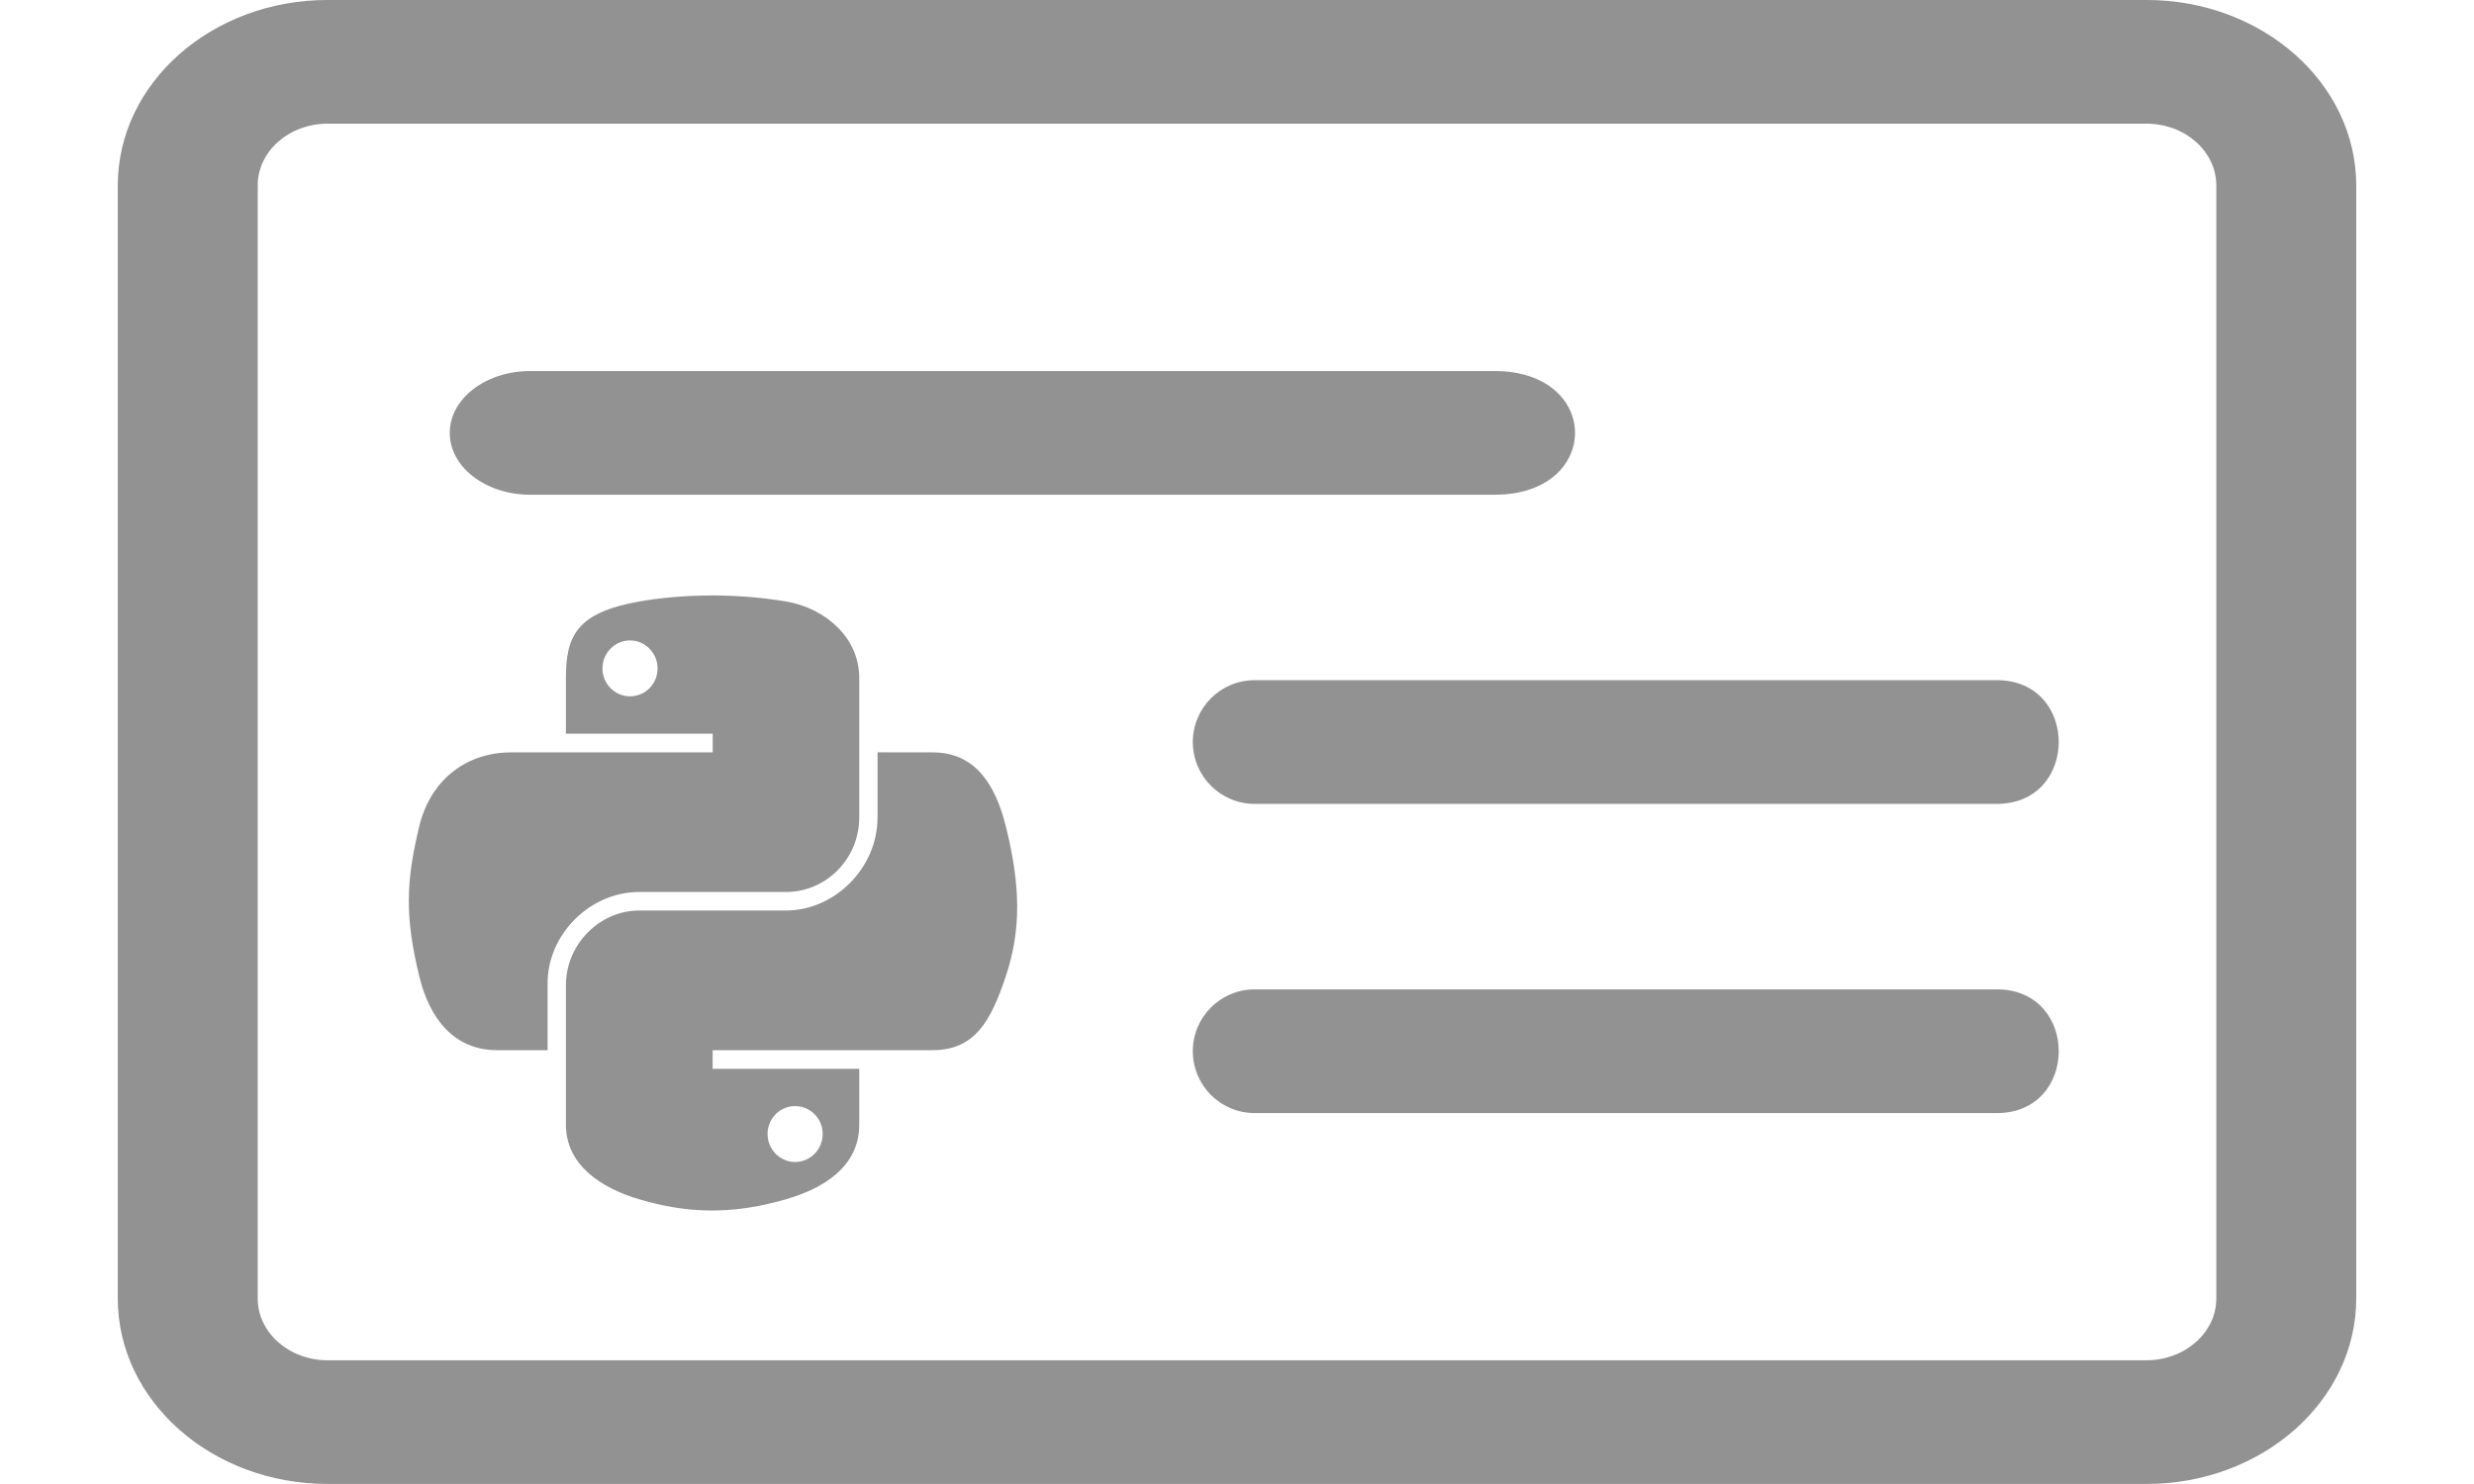
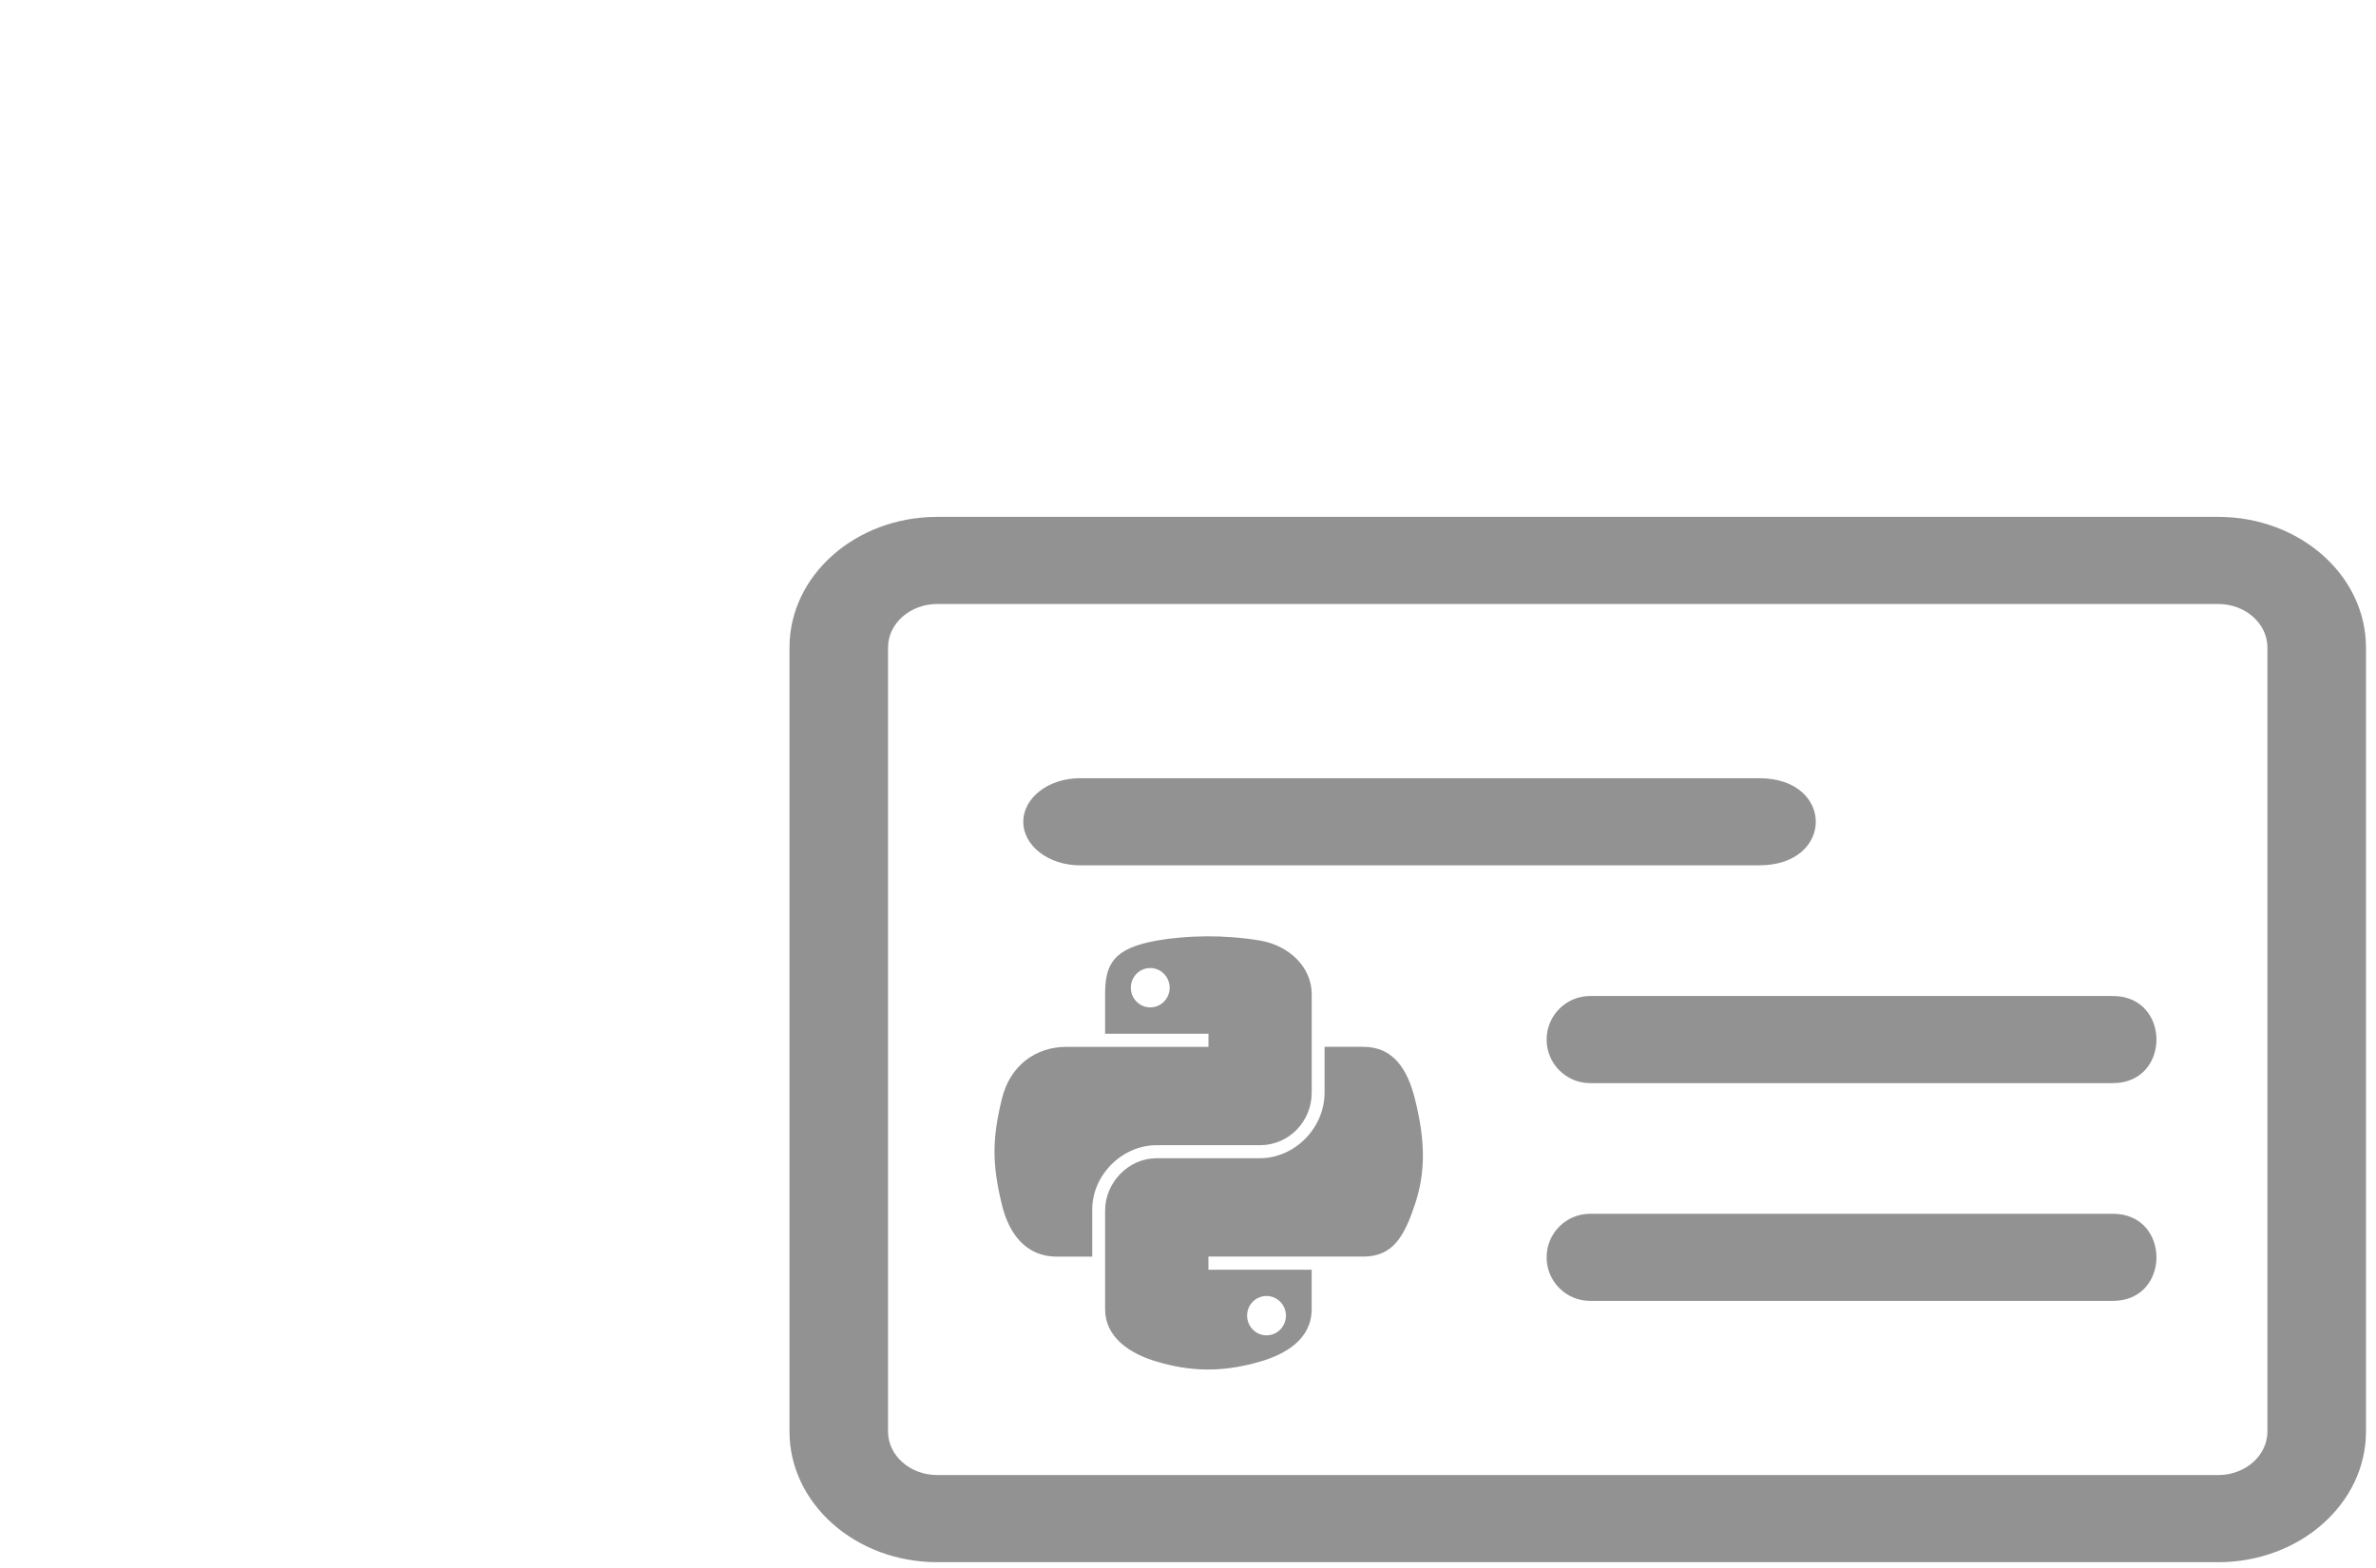
- <svg xmlns="http://www.w3.org/2000/svg" width="20mm" height="12mm" viewBox="0 0 37.288 24.727" version="1.1" id="svg45">
+ <svg xmlns="http://www.w3.org/2000/svg" width="25mm" height="16.5mm" viewBox="0 0 55.932 37.091" version="1.1" id="svg45">
  <defs id="defs42">
    <linearGradient id="linearGradient4689">
      <stop style="stop-color:#5a9fd4;stop-opacity:1;" offset="0" id="stop4691" />
      <stop style="stop-color:#306998;stop-opacity:1;" offset="1" id="stop4693" />
    </linearGradient>
    <linearGradient id="linearGradient4671">
      <stop style="stop-color:#ffd43b;stop-opacity:1;" offset="0" id="stop4673" />
      <stop style="stop-color:#ffe873;stop-opacity:1" offset="1" id="stop4675" />
    </linearGradient>
  </defs>
  <g id="layer1" transform="translate(-86.52591,-88.52255)">
    <g id="g112">
-       <path style="opacity:0.5;fill:#262626;fill-opacity:1;stroke-width:0.091" d="m 96.381,98.445 c -0.418,0.002 -0.817,0.038 -1.168,0.1 -1.034,0.183 -1.222,0.565 -1.222,1.271 v 0.932 h 2.445 v 0.311 H 93.99 93.073 c -0.71,0 -1.333,0.427 -1.527,1.239 -0.224,0.931 -0.234,1.512 0,2.484 0.174,0.724 0.589,1.239 1.299,1.239 h 0.841 v -1.117 c 0,-0.807 0.698,-1.519 1.527,-1.519 h 2.442 c 0.68,0 1.222,-0.56 1.222,-1.242 v -2.328 c 0,-0.663 -0.559,-1.16 -1.222,-1.271 -0.42,-0.07 -0.856,-0.102 -1.274,-0.1 z m -1.322,0.749 c 0.253,0 0.459,0.21 0.459,0.467 0,0.257 -0.206,0.464 -0.459,0.464 -0.253,0 -0.459,-0.208 -0.459,-0.464 0,-0.258 0.205,-0.467 0.459,-0.467 z" id="path1948" />
-       <path style="opacity:0.5;fill:#262626;fill-opacity:1;stroke-width:0.091" d="m 99.182,101.058 v 1.086 c 0,0.842 -0.714,1.55 -1.527,1.55 h -2.442 c -0.669,0 -1.222,0.572 -1.222,1.242 v 2.328 c 0,0.662 0.576,1.052 1.222,1.242 0.774,0.228 1.516,0.269 2.442,0 0.615,-0.178 1.222,-0.537 1.222,-1.242 v -0.932 h -2.442 v -0.311 h 2.442 1.222 c 0.71,0 0.975,-0.496 1.222,-1.239 0.255,-0.766 0.244,-1.502 0,-2.484 -0.176,-0.707 -0.511,-1.239 -1.222,-1.239 z m -1.373,5.895 c 0.253,0 0.459,0.208 0.459,0.464 0,0.258 -0.205,0.467 -0.459,0.467 -0.253,0 -0.459,-0.21 -0.459,-0.467 0,-0.257 0.206,-0.464 0.459,-0.464 z" id="path1950" />
-       <path d="m 120.318,90.583 a 1.165,1.03 0 0 1 1.165,1.03 v 18.545 a 1.165,1.03 0 0 1 -1.165,1.03 H 90.022 a 1.165,1.03 0 0 1 -1.165,-1.03 V 91.613 a 1.165,1.03 0 0 1 1.165,-1.03 z m -30.296,-2.061 a 3.496,3.091 0 0 0 -3.496,3.091 v 18.545 a 3.496,3.091 0 0 0 3.496,3.091 h 30.296 a 3.496,3.091 0 0 0 3.496,-3.091 V 91.613 a 3.496,3.091 0 0 0 -3.496,-3.091 z" id="path2" style="opacity:0.5;fill:#262626;fill-opacity:1;stroke-width:1.66;stroke-miterlimit:4;stroke-dasharray:none" />
-       <path d="m 104.434,106.038 c 1e-5,-0.569 0.461,-1.03 1.03,-1.03 h 12.364 c 1.374,0 1.374,2.061 0,2.061 h -12.364 c -0.569,0 -1.03,-0.461 -1.03,-1.03 z" id="path4" style="opacity:0.5;fill:#262626;fill-opacity:1;stroke-width:1.461;stroke-miterlimit:4;stroke-dasharray:none" />
-       <path d="m 104.434,100.886 c 1e-5,-0.569 0.461,-1.03 1.03,-1.03 h 12.364 c 1.374,0 1.374,2.061 0,2.061 h -12.364 c -0.569,0 -1.03,-0.461 -1.03,-1.03 z" id="path4-89" style="opacity:0.5;fill:#262626;fill-opacity:1;stroke-width:1.461;stroke-miterlimit:4;stroke-dasharray:none" />
-       <path d="m 92.056,95.735 c 5e-6,-0.569 0.599,-1.03 1.339,-1.03 h 16.067 c 1.785,0 1.785,2.061 0,2.061 H 93.395 c -0.739,0 -1.339,-0.461 -1.339,-1.03 z" id="path4-8" style="opacity:0.5;fill:#262626;fill-opacity:1;stroke-width:1.665;stroke-miterlimit:4;stroke-dasharray:none" />
+       <path style="opacity:0.5;fill:#262626;fill-opacity:1;stroke-width:0.091" d="m 114.921,110.672 c -0.418,0.002 -0.817,0.038 -1.168,0.1 -1.034,0.183 -1.222,0.565 -1.222,1.271 v 0.932 h 2.445 v 0.311 h -2.445 -0.917 c -0.71,0 -1.333,0.427 -1.527,1.239 -0.224,0.931 -0.234,1.512 0,2.484 0.174,0.724 0.589,1.239 1.299,1.239 h 0.841 v -1.117 c 0,-0.807 0.698,-1.519 1.527,-1.519 h 2.442 c 0.68,0 1.222,-0.56 1.222,-1.242 v -2.328 c 0,-0.662 -0.559,-1.16 -1.222,-1.271 -0.42,-0.07 -0.856,-0.102 -1.274,-0.1 z m -1.322,0.749 c 0.253,0 0.459,0.21 0.459,0.467 0,0.257 -0.206,0.464 -0.459,0.464 -0.253,0 -0.459,-0.208 -0.459,-0.464 0,-0.258 0.205,-0.467 0.459,-0.467 z" id="path1948" />
+       <path style="opacity:0.5;fill:#262626;fill-opacity:1;stroke-width:0.091" d="m 117.722,113.284 v 1.086 c 0,0.842 -0.714,1.55 -1.527,1.55 h -2.442 c -0.669,0 -1.222,0.572 -1.222,1.242 v 2.328 c 0,0.662 0.576,1.052 1.222,1.242 0.774,0.228 1.516,0.269 2.442,0 0.615,-0.178 1.222,-0.537 1.222,-1.242 v -0.932 h -2.442 v -0.311 h 2.442 1.222 c 0.71,0 0.975,-0.496 1.222,-1.239 0.255,-0.766 0.244,-1.502 0,-2.484 -0.176,-0.707 -0.511,-1.239 -1.222,-1.239 z m -1.373,5.895 c 0.253,0 0.459,0.208 0.459,0.464 0,0.258 -0.205,0.467 -0.459,0.467 -0.253,0 -0.459,-0.21 -0.459,-0.467 0,-0.257 0.206,-0.464 0.459,-0.464 z" id="path1950" />
+       <path d="m 138.858,102.81 a 1.165,1.03 0 0 1 1.165,1.03 v 18.545 a 1.165,1.03 0 0 1 -1.165,1.03 h -30.296 a 1.165,1.03 0 0 1 -1.165,-1.03 V 103.84 a 1.165,1.03 0 0 1 1.165,-1.03 z m -30.296,-2.061 a 3.496,3.091 0 0 0 -3.496,3.091 v 18.545 a 3.496,3.091 0 0 0 3.496,3.091 h 30.296 a 3.496,3.091 0 0 0 3.496,-3.091 V 103.84 a 3.496,3.091 0 0 0 -3.496,-3.091 z" id="path2" style="opacity:0.5;fill:#262626;fill-opacity:1;stroke-width:1.66;stroke-miterlimit:4;stroke-dasharray:none" />
+       <path d="m 122.974,118.264 c 1e-5,-0.569 0.461,-1.03 1.03,-1.03 h 12.364 c 1.374,0 1.374,2.061 0,2.061 h -12.364 c -0.569,0 -1.03,-0.461 -1.03,-1.03 z" id="path4" style="opacity:0.5;fill:#262626;fill-opacity:1;stroke-width:1.461;stroke-miterlimit:4;stroke-dasharray:none" />
+       <path d="m 122.974,113.113 c 1e-5,-0.569 0.461,-1.03 1.03,-1.03 h 12.364 c 1.374,0 1.374,2.061 0,2.061 h -12.364 c -0.569,0 -1.03,-0.461 -1.03,-1.03 z" id="path4-89" style="opacity:0.5;fill:#262626;fill-opacity:1;stroke-width:1.461;stroke-miterlimit:4;stroke-dasharray:none" />
+       <path d="m 110.596,107.961 c 0,-0.569 0.599,-1.03 1.339,-1.03 h 16.067 c 1.785,0 1.785,2.061 0,2.061 h -16.067 c -0.739,0 -1.339,-0.461 -1.339,-1.03 z" id="path4-8" style="opacity:0.5;fill:#262626;fill-opacity:1;stroke-width:1.665;stroke-miterlimit:4;stroke-dasharray:none" />
    </g>
  </g>
</svg>
